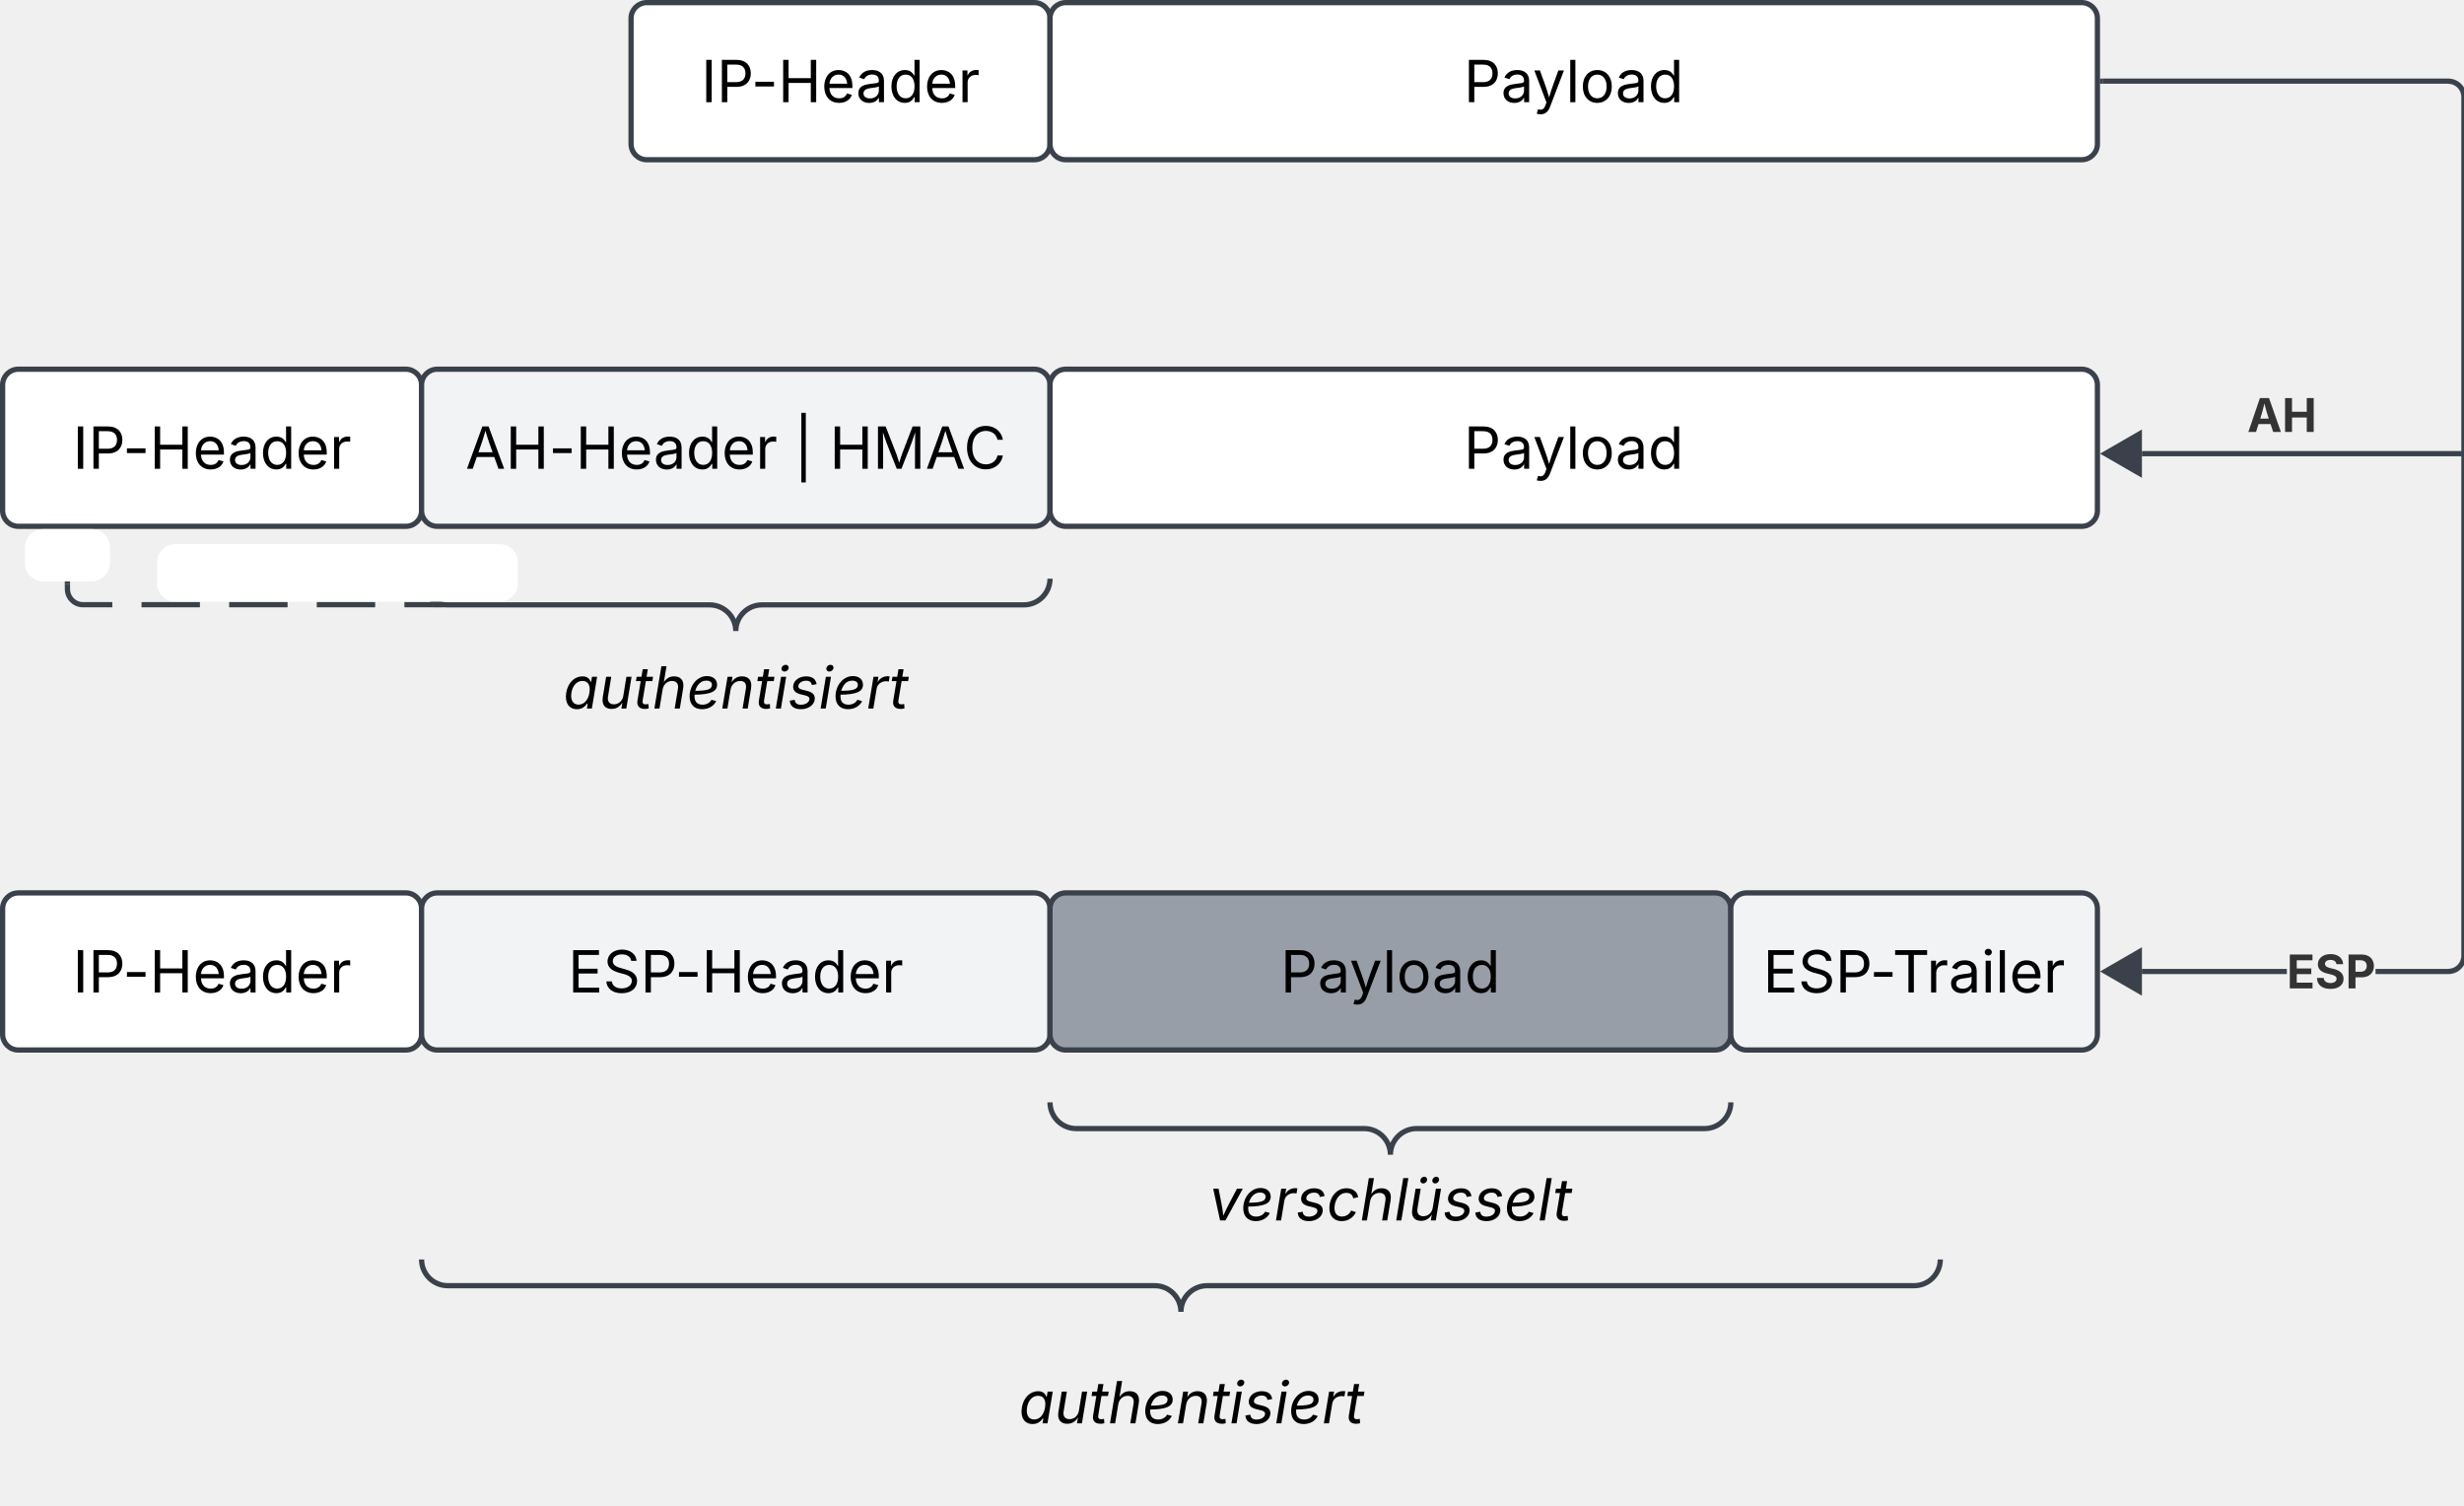
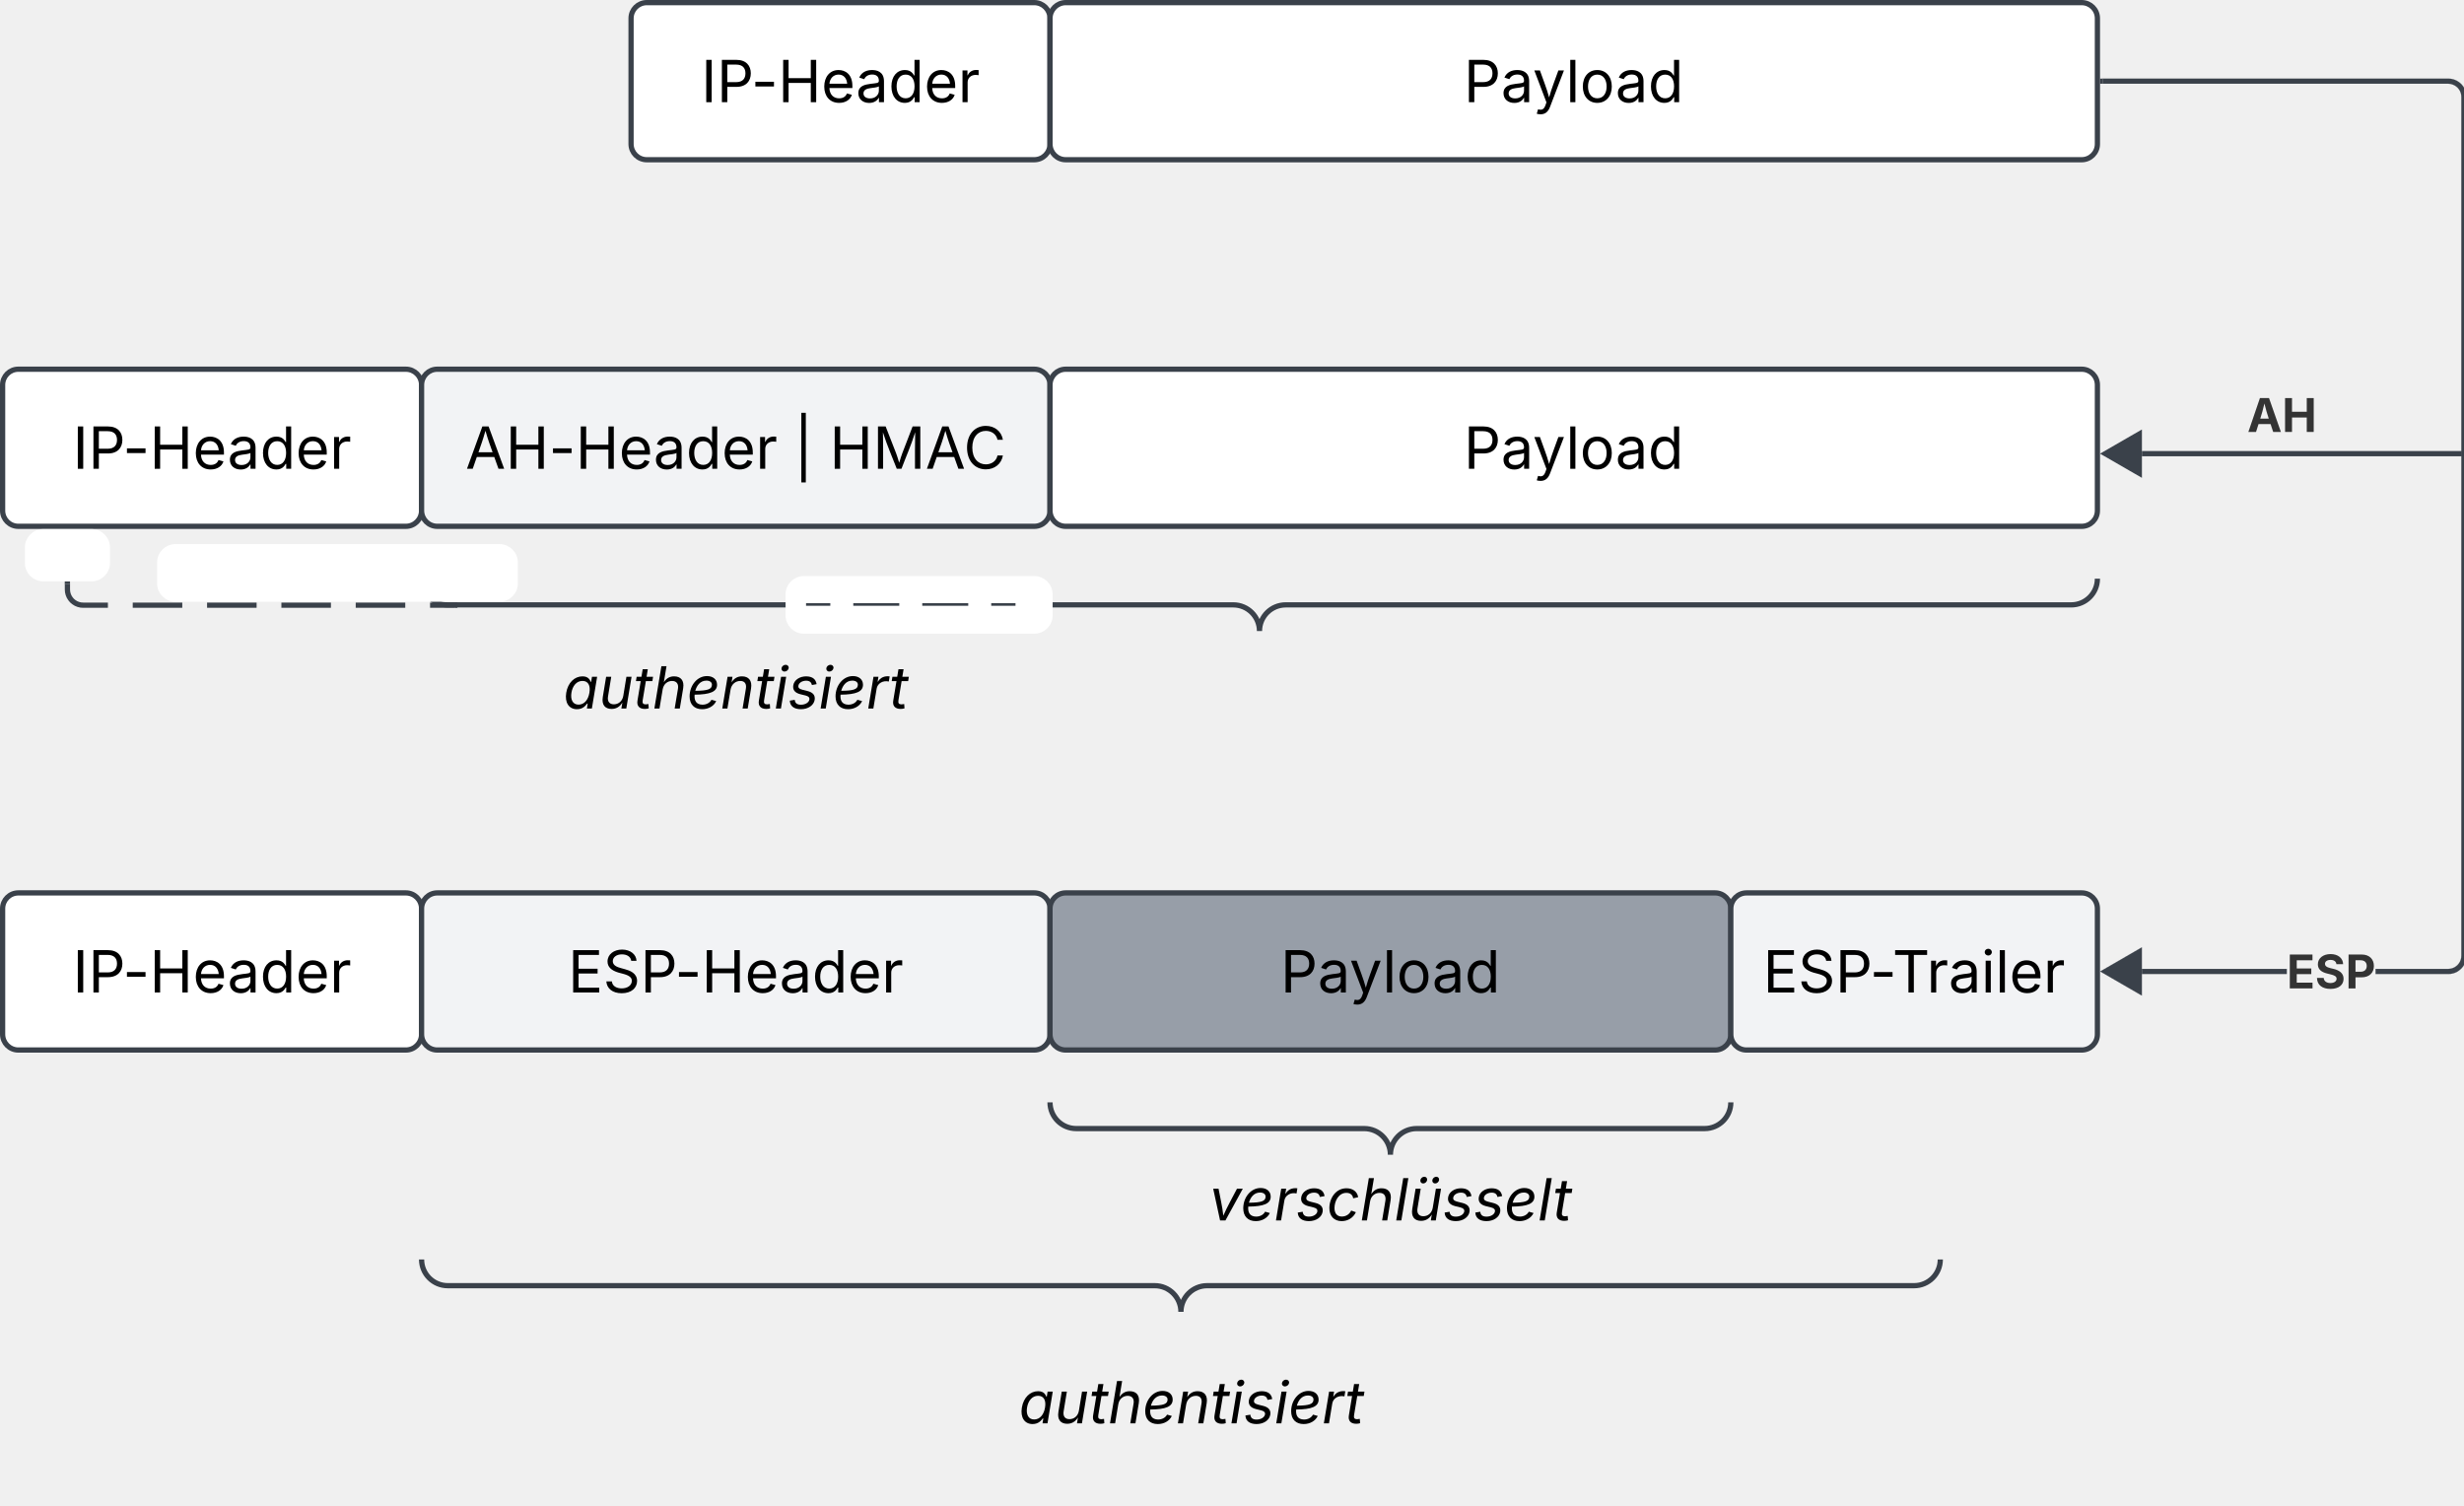
<svg xmlns="http://www.w3.org/2000/svg" xmlns:ns1="lucid" xmlns:xlink="http://www.w3.org/1999/xlink" width="941" height="575">
  <g transform="translate(481 -1199)" ns1:page-tab-id="0_0">
    <path d="M-480 1346a6 6 0 0 1 6-6h148a6 6 0 0 1 6 6v48a6 6 0 0 1-6 6h-148a6 6 0 0 1-6-6z" stroke="#3a414a" stroke-width="2" fill="#fff" />
    <use xlink:href="#a" transform="matrix(1,0,0,1,-468,1352) translate(14.76649 26.02778)" />
    <path d="M-480 1546a6 6 0 0 1 6-6h148a6 6 0 0 1 6 6v48a6 6 0 0 1-6 6h-148a6 6 0 0 1-6-6z" stroke="#3a414a" stroke-width="2" fill="#fff" />
-     <use xlink:href="#a" transform="matrix(1,0,0,1,-468,1552) translate(14.76649 26.02778)" />
+     <use xlink:href="#b" transform="matrix(1,0,0,1,-468,1552) translate(14.76649 26.02778)" />
    <path d="M-320 1346a6 6 0 0 1 6-6h228a6 6 0 0 1 6 6v48a6 6 0 0 1-6 6h-228a6 6 0 0 1-6-6z" stroke="#3a414a" stroke-width="2" fill="#f2f3f5" />
-     <use xlink:href="#b" transform="matrix(1,0,0,1,-308,1352) translate(4.777344 26.02778)" />
-     <use xlink:href="#c" transform="matrix(1,0,0,1,-308,1352) translate(130.1897 26.02778)" />
-     <use xlink:href="#d" transform="matrix(1,0,0,1,-308,1352) translate(143.829 26.02778)" />
+     <use xlink:href="#c" transform="matrix(1,0,0,1,-308,1352) translate(4.777344 26.02778)" />
+     <use xlink:href="#d" transform="matrix(1,0,0,1,-308,1352) translate(130.1897 26.02778)" />
+     <use xlink:href="#e" transform="matrix(1,0,0,1,-308,1352) translate(143.829 26.02778)" />
    <path d="M-320 1546a6 6 0 0 1 6-6h228a6 6 0 0 1 6 6v48a6 6 0 0 1-6 6h-228a6 6 0 0 1-6-6z" stroke="#3a414a" stroke-width="2" fill="#f2f3f5" />
-     <use xlink:href="#e" transform="matrix(1,0,0,1,-308,1552) translate(43.94293 26.02778)" />
+     <use xlink:href="#f" transform="matrix(1,0,0,1,-308,1552) translate(43.94293 26.02778)" />
    <path d="M-80 1346a6 6 0 0 1 6-6h388a6 6 0 0 1 6 6v48a6 6 0 0 1-6 6H-74a6 6 0 0 1-6-6z" stroke="#3a414a" stroke-width="2" fill="#fff" />
-     <use xlink:href="#f" transform="matrix(1,0,0,1,-68,1352) translate(146.0241 26.02778)" />
+     <use xlink:href="#g" transform="matrix(1,0,0,1,-68,1352) translate(146.0241 26.02778)" />
    <path d="M-80 1546a6 6 0 0 1 6-6h248a6 6 0 0 1 6 6v48a6 6 0 0 1-6 6H-74a6 6 0 0 1-6-6z" stroke="#3a414a" stroke-width="2" fill="#979ea8" />
-     <use xlink:href="#f" transform="matrix(1,0,0,1,-68,1552) translate(76.02409 26.02778)" />
+     <use xlink:href="#g" transform="matrix(1,0,0,1,-68,1552) translate(76.02409 26.02778)" />
    <path d="M180 1546a6 6 0 0 1 6-6h128a6 6 0 0 1 6 6v48a6 6 0 0 1-6 6H186a6 6 0 0 1-6-6z" stroke="#3a414a" stroke-width="2" fill="#f2f3f5" />
-     <use xlink:href="#g" transform="matrix(1,0,0,1,192,1552) translate(0.3014323 26.02778)" />
+     <use xlink:href="#h" transform="matrix(1,0,0,1,192,1552) translate(0.3014323 26.02778)" />
    <path d="M-240 1206a6 6 0 0 1 6-6h148a6 6 0 0 1 6 6v48a6 6 0 0 1-6 6h-148a6 6 0 0 1-6-6z" stroke="#3a414a" stroke-width="2" fill="#fff" />
    <use xlink:href="#a" transform="matrix(1,0,0,1,-228,1212) translate(14.76649 26.02778)" />
    <path d="M-80 1206a6 6 0 0 1 6-6h388a6 6 0 0 1 6 6v48a6 6 0 0 1-6 6H-74a6 6 0 0 1-6-6z" stroke="#3a414a" stroke-width="2" fill="#fff" />
-     <use xlink:href="#f" transform="matrix(1,0,0,1,-68,1212) translate(146.0241 26.02778)" />
+     <use xlink:href="#g" transform="matrix(1,0,0,1,-68,1212) translate(146.0241 26.02778)" />
    <path d="M392.3 1570.97H337v-1.94h55.3zm62.8-341.86l1.06.26 1 .42.94.58.83.7.7.84.6.93.4 1 .26 1.08.08 1.06v328.08l-.1 1.05-.24 1.06-.42 1-.58.94-.7.83-.84.7-.93.6-1 .4-1.08.26-1.06.07h-27.78v-1.94h27.7l.83-.07.75-.18.73-.3.67-.42.6-.5.5-.6.43-.68.3-.73.18-.76.06-.84v-327.92l-.06-.83-.18-.75-.3-.73-.42-.67-.5-.6-.6-.5-.68-.42-.73-.3-.76-.2-.84-.06H322v-1.94h132.04z" stroke="#3a414a" stroke-width=".05" fill="#3a414a" />
    <path d="M322.03 1230.97H321v-1.94h1.03z" fill="#3a414a" />
    <path stroke="#3a414a" stroke-width=".05" fill="#3a414a" />
    <path d="M336 1577.5l-13-7.5 13-7.5z" fill="#3a414a" />
    <path d="M336.96 1579.2l-15.9-9.2 15.9-9.2zm-12-9.2l10.06 5.8v-11.6z" stroke="#3a414a" stroke-width=".05" fill="#3a414a" />
-     <use xlink:href="#h" transform="matrix(1,0,0,1,392.3066,1559.245) translate(0 17.22222)" />
+     <use xlink:href="#i" transform="matrix(1,0,0,1,392.3066,1559.245) translate(0 17.22222)" />
    <path d="M337 1372.25h122" stroke="#3a414a" stroke-width="2" fill="none" />
    <path d="M323 1372.25l13-7.5v15z" stroke="#3a414a" stroke-width="2" fill="#3a414a" />
    <path d="M458.97 1372.25H460" stroke="#3a414a" stroke-width="2" fill="none" />
-     <use xlink:href="#i" transform="matrix(1,0,0,1,377.2231,1346.735) translate(0 17.22222)" />
+     <use xlink:href="#j" transform="matrix(1,0,0,1,377.2231,1346.735) translate(0 17.22222)" />
    <g fill="none">
-       <path d="M-86 1420a6 6 0 0 1 6 6v82a6 6 0 0 1-6 6h-228a6 6 0 0 1-6-6v-82a6 6 0 0 1 6-6z" />
-       <path d="M-320 1420c0 5.52 4.48 10 10 10h100c5.52 0 10 4.48 10 10 0-5.52 4.48-10 10-10h100c5.52 0 10-4.48 10-10" stroke="#3a414a" stroke-width="2" />
+       <path d="M314 1420a6 6 0 0 1 6 6v82a6 6 0 0 1-6 6h-628a6 6 0 0 1-6-6v-82a6 6 0 0 1 6-6z" />
+       <path d="M-320 1420c0 5.52 4.48 10 10 10h300c5.52 0 10 4.48 10 10 0-5.52 4.48-10 10-10h300c5.52 0 10-4.48 10-10" stroke="#3a414a" stroke-width="2" />
    </g>
    <g fill="none">
      <path d="M254 1680a6 6 0 0 1 6 6v82a6 6 0 0 1-6 6h-568a6 6 0 0 1-6-6v-82a6 6 0 0 1 6-6z" />
      <path d="M-320 1680c0 5.52 4.48 10 10 10h270c5.52 0 10 4.48 10 10 0-5.52 4.48-10 10-10h270c5.52 0 10-4.48 10-10" stroke="#3a414a" stroke-width="2" />
    </g>
    <g fill="none">
      <path d="M174 1620a6 6 0 0 1 6 6v82a6 6 0 0 1-6 6H-74a6 6 0 0 1-6-6v-82a6 6 0 0 1 6-6z" />
      <path d="M-80 1620c0 5.52 4.48 10 10 10H40c5.52 0 10 4.48 10 10 0-5.52 4.48-10 10-10h110c5.52 0 10-4.48 10-10" stroke="#3a414a" stroke-width="2" />
    </g>
    <path d="M-293 1446a6 6 0 0 1 6-6h174a6 6 0 0 1 6 6v31a6 6 0 0 1-6 6h-174a6 6 0 0 1-6-6z" fill="none" />
-     <use xlink:href="#j" transform="matrix(1,0,0,1,-293,1440) translate(27.12001 29.58377)" />
+     <use xlink:href="#k" transform="matrix(1,0,0,1,-293,1440) translate(27.12001 29.58377)" />
    <path d="M-43 1641.5a6 6 0 0 1 6-6h174a6 6 0 0 1 6 6v31a6 6 0 0 1-6 6H-37a6 6 0 0 1-6-6z" fill="none" />
-     <use xlink:href="#k" transform="matrix(1,0,0,1,-43,1635.5) translate(23.72374 29.58377)" />
+     <use xlink:href="#l" transform="matrix(1,0,0,1,-43,1635.5) translate(23.72374 29.58377)" />
    <path d="M-119 1719a6 6 0 0 1 6-6H61a6 6 0 0 1 6 6v31a6 6 0 0 1-6 6h-174a6 6 0 0 1-6-6z" fill="none" />
-     <use xlink:href="#j" transform="matrix(1,0,0,1,-119,1713) translate(27.12001 29.58377)" />
+     <use xlink:href="#k" transform="matrix(1,0,0,1,-119,1713) translate(27.12001 29.58377)" />
    <path d="M-420 1413.8a6 6 0 0 1 6-6h123.77a6 6 0 0 1 6 6v8a6 6 0 0 1-6 6H-414a6 6 0 0 1-6-6z" stroke="#fff" stroke-width="2" fill="#fff" />
-     <path d="M-455.25 1422v1.96l.07.94.22.92.36.87.5.8.6.7.72.62.8.5.88.35.9.22.95.06h11.15m11.15 0h22.3m11.16 0h22.32m11.15 0h22.3m11.16 0h11.15" stroke="#3a414a" stroke-width="2" fill="none" />
+     <path d="M-455.25 1422v2.12l.07.94.22.92.36.87.5.8.6.72.72.6.8.5.88.36.9.22.95.07h9.46m9.48 0h18.92m9.47 0H-383m9.46 0h18.92m9.47 0h18.92m9.47 0h9.46" stroke="#3a414a" stroke-width="2" fill="none" />
    <path d="M-454.28 1422.03h-1.95V1421h1.95z" stroke="#3a414a" stroke-width=".05" fill="#3a414a" />
-     <path d="M-315.45 1429.96h4.03" stroke="#3a414a" stroke-width="2" fill="none" />
-     <path d="M-470.5 1408.07a6 6 0 0 1 6-6h18.5a6 6 0 0 1 6 6v5.93a6 6 0 0 1-6 6h-18.5a6 6 0 0 1-6-6z" stroke="#fff" stroke-width="2" fill="#fff" />
+     <path d="M-307.32 1430.12h1.02" stroke="#3a414a" stroke-width="2" fill="none" />
+     <path d="M-470.5 1408.07a6 6 0 0 1 6-6h18.5a6 6 0 0 1 6 6v5.93a6 6 0 0 1-6 6h-18.5a6 6 0 0 1-6-6zM-180 1426a6 6 0 0 1 6-6h88a6 6 0 0 1 6 6v8a6 6 0 0 1-6 6h-88a6 6 0 0 1-6-6z" stroke="#fff" stroke-width="2" fill="#fff" />
+     <path d="M-172.68 1429.85h8.78m8.77 0h17.56m8.78 0h17.56m8.78 0h8.78M-172.67 1429.85h-.5M-93.7 1429.85h.52" stroke="#3a414a" fill="none" />
    <defs>
-       <path d="M370-1490V0H180v-1490h190" id="l" />
-       <path d="M180 0v-1490h510c348 0 508 209 508 474 0 266-160 477-507 477H370V0H180zm190-706h312c236 0 327-133 327-310 0-176-91-307-329-307H370v617" id="m" />
-       <path d="M798-719v166H144v-166h654" id="n" />
-       <path d="M180 0v-1490h190v644h782v-644h190V0h-190v-678H370V0H180" id="o" />
-       <path d="M628 24c-324 0-524-230-524-574 0-343 198-582 503-582 237 0 487 146 487 559v75H286c9 234 145 362 343 362 132 0 231-58 273-172l174 48C1024-91 857 24 628 24zM287-650h624c-17-190-120-322-304-322-192 0-309 151-320 322" id="p" />
-       <path d="M471 26C259 26 90-98 90-318c0-256 228-303 435-329 202-27 287-16 287-108 0-139-79-219-234-219-161 0-248 86-283 164l-173-57c86-203 278-265 451-265 150 0 419 46 419 395V0H815v-152h-12C765-73 660 26 471 26zm31-159c199 0 310-134 310-271v-155c-30 35-226 55-295 64-131 17-246 59-246 186 0 116 97 176 231 176" id="q" />
-       <path d="M577 24c-279 0-473-224-473-580 0-354 195-576 474-576 218 0 287 134 324 193h14v-551h180V0H922v-173h-20C865-111 790 24 577 24zm27-161c203 0 314-172 314-421 0-247-108-413-314-413-212 0-317 181-317 413 0 235 108 421 317 421" id="r" />
-       <path d="M158 0v-1118h174v172h12c41-113 157-188 290-188 26 0 70 2 91 3v181c-11-2-60-10-108-10-161 0-279 109-279 260V0H158" id="s" />
+       <path d="M370-1490V0H180v-1490h190" id="m" />
+       <path d="M180 0v-1490h510c348 0 508 209 508 474 0 266-160 477-507 477H370V0H180zm190-706h312c236 0 327-133 327-310 0-176-91-307-329-307H370v617" id="n" />
+       <path d="M798-719v166H144v-166h654" id="o" />
+       <path d="M180 0v-1490h190v644h782v-644h190V0h-190v-678H370V0H180" id="p" />
+       <path d="M628 24c-324 0-524-230-524-574 0-343 198-582 503-582 237 0 487 146 487 559v75H286c9 234 145 362 343 362 132 0 231-58 273-172l174 48C1024-91 857 24 628 24zM287-650h624c-17-190-120-322-304-322-192 0-309 151-320 322" id="q" />
+       <path d="M471 26C259 26 90-98 90-318c0-256 228-303 435-329 202-27 287-16 287-108 0-139-79-219-234-219-161 0-248 86-283 164l-173-57c86-203 278-265 451-265 150 0 419 46 419 395V0H815v-152h-12C765-73 660 26 471 26zm31-159c199 0 310-134 310-271v-155c-30 35-226 55-295 64-131 17-246 59-246 186 0 116 97 176 231 176" id="r" />
+       <path d="M577 24c-279 0-473-224-473-580 0-354 195-576 474-576 218 0 287 134 324 193h14v-551h180V0H922v-173h-20C865-111 790 24 577 24zm27-161c203 0 314-172 314-421 0-247-108-413-314-413-212 0-317 181-317 413 0 235 108 421 317 421" id="s" />
+       <path d="M158 0v-1118h174v172h12c41-113 157-188 290-188 26 0 70 2 91 3v181c-11-2-60-10-108-10-161 0-279 109-279 260V0H158" id="t" />
      <g id="a">
-         <use transform="matrix(0.01085069,0,0,0.01085069,0,0)" xlink:href="#l" />
-         <use transform="matrix(0.01085069,0,0,0.01085069,5.967882,0)" xlink:href="#m" />
-         <use transform="matrix(0.01085069,0,0,0.01085069,19.15148,0)" xlink:href="#n" />
-         <use transform="matrix(0.01085069,0,0,0.01085069,29.37283,0)" xlink:href="#o" />
-         <use transform="matrix(0.01085069,0,0,0.01085069,45.88759,0)" xlink:href="#p" />
-         <use transform="matrix(0.01085069,0,0,0.01085069,59.06033,0)" xlink:href="#q" />
-         <use transform="matrix(0.01085069,0,0,0.01085069,71.53863,0)" xlink:href="#r" />
-         <use transform="matrix(0.01085069,0,0,0.01085069,85.1454,0)" xlink:href="#p" />
-         <use transform="matrix(0.01085069,0,0,0.01085069,98.10113,0)" xlink:href="#s" />
-       </g>
-       <path d="M52 0l541-1490h220L1361 0h-200l-149-416H398L254 0H52zm404-582h497c-103-290-145-390-251-756-108 377-145 460-246 756" id="t" />
+         <use transform="matrix(0.01085069,0,0,0.01085069,0,0)" xlink:href="#m" />
+         <use transform="matrix(0.01085069,0,0,0.01085069,5.967882,0)" xlink:href="#n" />
+         <use transform="matrix(0.01085069,0,0,0.01085069,19.15148,0)" xlink:href="#o" />
+         <use transform="matrix(0.01085069,0,0,0.01085069,29.37283,0)" xlink:href="#p" />
+         <use transform="matrix(0.01085069,0,0,0.01085069,45.88759,0)" xlink:href="#q" />
+         <use transform="matrix(0.01085069,0,0,0.01085069,59.06033,0)" xlink:href="#r" />
+         <use transform="matrix(0.01085069,0,0,0.01085069,71.53863,0)" xlink:href="#s" />
+         <use transform="matrix(0.01085069,0,0,0.01085069,85.1454,0)" xlink:href="#q" />
+         <use transform="matrix(0.01085069,0,0,0.01085069,98.10113,0)" xlink:href="#t" />
+       </g>
      <g id="b">
-         <use transform="matrix(0.01085069,0,0,0.01085069,0,0)" xlink:href="#t" />
-         <use transform="matrix(0.01085069,0,0,0.01085069,15.33203,0)" xlink:href="#o" />
-         <use transform="matrix(0.01085069,0,0,0.01085069,31.84679,0)" xlink:href="#n" />
-         <use transform="matrix(0.01085069,0,0,0.01085069,42.06814,0)" xlink:href="#o" />
-         <use transform="matrix(0.01085069,0,0,0.01085069,58.5829,0)" xlink:href="#p" />
-         <use transform="matrix(0.01085069,0,0,0.01085069,71.75564,0)" xlink:href="#q" />
-         <use transform="matrix(0.01085069,0,0,0.01085069,84.23394,0)" xlink:href="#r" />
-         <use transform="matrix(0.01085069,0,0,0.01085069,97.84071,0)" xlink:href="#p" />
-         <use transform="matrix(0.01085069,0,0,0.01085069,110.7964,0)" xlink:href="#s" />
-       </g>
-       <path d="M419-1970V480H262v-2450h157" id="u" />
-       <use transform="matrix(0.01085069,0,0,0.01085069,0,0)" xlink:href="#u" id="c" />
-       <path d="M180 0v-1490h270l367 940c28 72 75 218 110 339 35-117 81-264 110-339l362-940h271V0h-187c2-448-5-837 7-1287-157 497-311 829-483 1287H842C666-458 514-784 354-1284c12 438 5 843 7 1284H180" id="v" />
-       <path d="M783 20c-382 0-661-292-661-764 0-473 279-766 661-766 302 0 548 182 601 489h-190c-42-204-217-313-411-313-268 0-476 208-476 590 0 381 209 588 476 588 195 0 369-110 411-313h190c-52 303-296 489-601 489" id="w" />
-       <g id="d">
-         <use transform="matrix(0.01085069,0,0,0.01085069,0,0)" xlink:href="#o" />
-         <use transform="matrix(0.01085069,0,0,0.01085069,16.51476,0)" xlink:href="#v" />
-         <use transform="matrix(0.01085069,0,0,0.01085069,36.58854,0)" xlink:href="#t" />
-         <use transform="matrix(0.01085069,0,0,0.01085069,51.16102,0)" xlink:href="#w" />
-       </g>
-       <path d="M180 0v-1490h908v168H370v486h669v168H370v500h727V0H180" id="x" />
-       <path d="M657 26c-323 0-524-166-541-416h195c15 169 171 246 346 246 202 0 356-106 356-265 5-203-294-238-475-293-239-73-380-191-380-389 0-252 224-419 512-419 294 0 499 171 508 396H992c-17-145-151-228-328-228-193 0-321 102-321 242 0 156 175 211 284 241l149 41c160 44 422 134 422 412 0 244-197 432-541 432" id="y" />
+         <use transform="matrix(0.01085069,0,0,0.01085069,0,0)" xlink:href="#m" />
+         <use transform="matrix(0.01085069,0,0,0.01085069,5.967882,0)" xlink:href="#n" />
+         <use transform="matrix(0.01085069,0,0,0.01085069,19.15148,0)" xlink:href="#o" />
+         <use transform="matrix(0.01085069,0,0,0.01085069,29.37283,0)" xlink:href="#p" />
+         <use transform="matrix(0.01085069,0,0,0.01085069,45.88759,0)" xlink:href="#q" />
+         <use transform="matrix(0.01085069,0,0,0.01085069,59.06033,0)" xlink:href="#r" />
+         <use transform="matrix(0.01085069,0,0,0.01085069,71.53863,0)" xlink:href="#s" />
+         <use transform="matrix(0.01085069,0,0,0.01085069,85.1454,0)" xlink:href="#q" />
+         <use transform="matrix(0.01085069,0,0,0.01085069,98.10113,0)" xlink:href="#t" />
+       </g>
+       <path d="M52 0l541-1490h220L1361 0h-200l-149-416H398L254 0H52zm404-582h497c-103-290-145-390-251-756-108 377-145 460-246 756" id="u" />
+       <g id="c">
+         <use transform="matrix(0.01085069,0,0,0.01085069,0,0)" xlink:href="#u" />
+         <use transform="matrix(0.01085069,0,0,0.01085069,15.33203,0)" xlink:href="#p" />
+         <use transform="matrix(0.01085069,0,0,0.01085069,31.84679,0)" xlink:href="#o" />
+         <use transform="matrix(0.01085069,0,0,0.01085069,42.06814,0)" xlink:href="#p" />
+         <use transform="matrix(0.01085069,0,0,0.01085069,58.5829,0)" xlink:href="#q" />
+         <use transform="matrix(0.01085069,0,0,0.01085069,71.75564,0)" xlink:href="#r" />
+         <use transform="matrix(0.01085069,0,0,0.01085069,84.23394,0)" xlink:href="#s" />
+         <use transform="matrix(0.01085069,0,0,0.01085069,97.84071,0)" xlink:href="#q" />
+         <use transform="matrix(0.01085069,0,0,0.01085069,110.7964,0)" xlink:href="#t" />
+       </g>
+       <path d="M419-1970V480H262v-2450h157" id="v" />
+       <use transform="matrix(0.01085069,0,0,0.01085069,0,0)" xlink:href="#v" id="d" />
+       <path d="M180 0v-1490h270l367 940c28 72 75 218 110 339 35-117 81-264 110-339l362-940h271V0h-187c2-448-5-837 7-1287-157 497-311 829-483 1287H842C666-458 514-784 354-1284c12 438 5 843 7 1284H180" id="w" />
+       <path d="M783 20c-382 0-661-292-661-764 0-473 279-766 661-766 302 0 548 182 601 489h-190c-42-204-217-313-411-313-268 0-476 208-476 590 0 381 209 588 476 588 195 0 369-110 411-313h190c-52 303-296 489-601 489" id="x" />
      <g id="e">
-         <use transform="matrix(0.01085069,0,0,0.01085069,0,0)" xlink:href="#x" />
-         <use transform="matrix(0.01085069,0,0,0.01085069,13.3572,0)" xlink:href="#y" />
-         <use transform="matrix(0.01085069,0,0,0.01085069,27.61502,0)" xlink:href="#m" />
-         <use transform="matrix(0.01085069,0,0,0.01085069,40.79861,0)" xlink:href="#n" />
-         <use transform="matrix(0.01085069,0,0,0.01085069,51.01997,0)" xlink:href="#o" />
-         <use transform="matrix(0.01085069,0,0,0.01085069,67.53472,0)" xlink:href="#p" />
-         <use transform="matrix(0.01085069,0,0,0.01085069,80.70747,0)" xlink:href="#q" />
-         <use transform="matrix(0.01085069,0,0,0.01085069,93.18576,0)" xlink:href="#r" />
-         <use transform="matrix(0.01085069,0,0,0.01085069,106.7925,0)" xlink:href="#p" />
-         <use transform="matrix(0.01085069,0,0,0.01085069,119.7483,0)" xlink:href="#s" />
-       </g>
-       <path d="M140 405l46-156c120 36 205 19 263-150l32-93L54-1118h197c107 313 237 620 324 950 87-331 219-637 326-950h196L606 167c-68 178-176 259-334 259-64 0-113-12-132-21" id="z" />
-       <path d="M338-1490V0H158v-1490h180" id="A" />
-       <path d="M613 24c-304 0-509-231-509-576 0-350 205-580 509-580 305 0 511 230 511 580 0 345-206 576-511 576zm0-161c226 0 329-195 329-415 0-222-103-419-329-419-223 0-326 196-326 419 0 220 103 415 326 415" id="B" />
+         <use transform="matrix(0.01085069,0,0,0.01085069,0,0)" xlink:href="#p" />
+         <use transform="matrix(0.01085069,0,0,0.01085069,16.51476,0)" xlink:href="#w" />
+         <use transform="matrix(0.01085069,0,0,0.01085069,36.58854,0)" xlink:href="#u" />
+         <use transform="matrix(0.01085069,0,0,0.01085069,51.16102,0)" xlink:href="#x" />
+       </g>
+       <path d="M180 0v-1490h908v168H370v486h669v168H370v500h727V0H180" id="y" />
+       <path d="M657 26c-323 0-524-166-541-416h195c15 169 171 246 346 246 202 0 356-106 356-265 5-203-294-238-475-293-239-73-380-191-380-389 0-252 224-419 512-419 294 0 499 171 508 396H992c-17-145-151-228-328-228-193 0-321 102-321 242 0 156 175 211 284 241l149 41c160 44 422 134 422 412 0 244-197 432-541 432" id="z" />
      <g id="f">
-         <use transform="matrix(0.01085069,0,0,0.01085069,0,0)" xlink:href="#m" />
-         <use transform="matrix(0.01085069,0,0,0.01085069,14.19271,0)" xlink:href="#q" />
-         <use transform="matrix(0.01085069,0,0,0.01085069,26.34549,0)" xlink:href="#z" />
-         <use transform="matrix(0.01085069,0,0,0.01085069,38.94314,0)" xlink:href="#A" />
-         <use transform="matrix(0.01085069,0,0,0.01085069,44.32509,0)" xlink:href="#B" />
-         <use transform="matrix(0.01085069,0,0,0.01085069,57.86675,0)" xlink:href="#q" />
-         <use transform="matrix(0.01085069,0,0,0.01085069,70.34505,0)" xlink:href="#r" />
-       </g>
-       <path d="M98-1322v-168h1126v168H757V0H567v-1322H98" id="C" />
-       <path d="M158 0v-1118h180V0H158zm91-1301c-68 0-125-53-125-119s57-119 125-119c69 0 126 53 126 119s-57 119-126 119" id="D" />
+         <use transform="matrix(0.01085069,0,0,0.01085069,0,0)" xlink:href="#y" />
+         <use transform="matrix(0.01085069,0,0,0.01085069,13.3572,0)" xlink:href="#z" />
+         <use transform="matrix(0.01085069,0,0,0.01085069,27.61502,0)" xlink:href="#n" />
+         <use transform="matrix(0.01085069,0,0,0.01085069,40.79861,0)" xlink:href="#o" />
+         <use transform="matrix(0.01085069,0,0,0.01085069,51.01997,0)" xlink:href="#p" />
+         <use transform="matrix(0.01085069,0,0,0.01085069,67.53472,0)" xlink:href="#q" />
+         <use transform="matrix(0.01085069,0,0,0.01085069,80.70747,0)" xlink:href="#r" />
+         <use transform="matrix(0.01085069,0,0,0.01085069,93.18576,0)" xlink:href="#s" />
+         <use transform="matrix(0.01085069,0,0,0.01085069,106.7925,0)" xlink:href="#q" />
+         <use transform="matrix(0.01085069,0,0,0.01085069,119.7483,0)" xlink:href="#t" />
+       </g>
+       <path d="M140 405l46-156c120 36 205 19 263-150l32-93L54-1118h197c107 313 237 620 324 950 87-331 219-637 326-950h196L606 167c-68 178-176 259-334 259-64 0-113-12-132-21" id="A" />
+       <path d="M338-1490V0H158v-1490h180" id="B" />
+       <path d="M613 24c-304 0-509-231-509-576 0-350 205-580 509-580 305 0 511 230 511 580 0 345-206 576-511 576zm0-161c226 0 329-195 329-415 0-222-103-419-329-419-223 0-326 196-326 419 0 220 103 415 326 415" id="C" />
      <g id="g">
-         <use transform="matrix(0.01085069,0,0,0.01085069,0,0)" xlink:href="#x" />
-         <use transform="matrix(0.01085069,0,0,0.01085069,13.3572,0)" xlink:href="#y" />
-         <use transform="matrix(0.01085069,0,0,0.01085069,27.61502,0)" xlink:href="#m" />
-         <use transform="matrix(0.01085069,0,0,0.01085069,40.79861,0)" xlink:href="#n" />
-         <use transform="matrix(0.01085069,0,0,0.01085069,49.38151,0)" xlink:href="#C" />
-         <use transform="matrix(0.01085069,0,0,0.01085069,62.46745,0)" xlink:href="#s" />
-         <use transform="matrix(0.01085069,0,0,0.01085069,70.83333,0)" xlink:href="#q" />
-         <use transform="matrix(0.01085069,0,0,0.01085069,83.31163,0)" xlink:href="#D" />
-         <use transform="matrix(0.01085069,0,0,0.01085069,88.69358,0)" xlink:href="#A" />
-         <use transform="matrix(0.01085069,0,0,0.01085069,94.07552,0)" xlink:href="#p" />
-         <use transform="matrix(0.01085069,0,0,0.01085069,107.0312,0)" xlink:href="#s" />
-       </g>
-       <path fill="#333" d="M135 0v-1490h997v253H440v360h640v249H440v375h694V0H135" id="E" />
-       <path fill="#333" d="M681 22C323 22 94-145 85-462h297c10 151 131 226 296 226 163 0 271-77 271-190 0-102-95-149-257-189l-164-41c-252-61-403-188-403-405 0-269 236-449 560-449 330 0 546 183 551 445H941c-11-119-106-188-259-188-156 0-244 72-244 172-3 156 226 185 373 221 250 61 445 186 445 436 0 271-213 446-575 446" id="F" />
-       <path fill="#333" d="M135 0v-1490h581c339 0 533 210 533 503 0 295-197 500-540 500H440V0H135zm305-733h220c186 0 274-104 274-254s-88-251-275-251H440v505" id="G" />
+         <use transform="matrix(0.01085069,0,0,0.01085069,0,0)" xlink:href="#n" />
+         <use transform="matrix(0.01085069,0,0,0.01085069,14.19271,0)" xlink:href="#r" />
+         <use transform="matrix(0.01085069,0,0,0.01085069,26.34549,0)" xlink:href="#A" />
+         <use transform="matrix(0.01085069,0,0,0.01085069,38.94314,0)" xlink:href="#B" />
+         <use transform="matrix(0.01085069,0,0,0.01085069,44.32509,0)" xlink:href="#C" />
+         <use transform="matrix(0.01085069,0,0,0.01085069,57.86675,0)" xlink:href="#r" />
+         <use transform="matrix(0.01085069,0,0,0.01085069,70.34505,0)" xlink:href="#s" />
+       </g>
+       <path d="M98-1322v-168h1126v168H757V0H567v-1322H98" id="D" />
+       <path d="M158 0v-1118h180V0H158zm91-1301c-68 0-125-53-125-119s57-119 125-119c69 0 126 53 126 119s-57 119-126 119" id="E" />
      <g id="h">
-         <use transform="matrix(0.008680556,0,0,0.008680556,0,0)" xlink:href="#E" />
-         <use transform="matrix(0.008680556,0,0,0.008680556,10.79861,0)" xlink:href="#F" />
-         <use transform="matrix(0.008680556,0,0,0.008680556,22.43924,0)" xlink:href="#G" />
-       </g>
-       <path fill="#333" d="M49 0l509-1490h400L1480 0h-339l-115-346H497L386 0H49zm524-585h374c-75-213-124-402-192-666-66 268-110 453-182 666" id="H" />
-       <path fill="#333" d="M135 0v-1490h305v602h649v-602h306V0h-306v-635H440V0H135" id="I" />
+         <use transform="matrix(0.01085069,0,0,0.01085069,0,0)" xlink:href="#y" />
+         <use transform="matrix(0.01085069,0,0,0.01085069,13.3572,0)" xlink:href="#z" />
+         <use transform="matrix(0.01085069,0,0,0.01085069,27.61502,0)" xlink:href="#n" />
+         <use transform="matrix(0.01085069,0,0,0.01085069,40.79861,0)" xlink:href="#o" />
+         <use transform="matrix(0.01085069,0,0,0.01085069,49.38151,0)" xlink:href="#D" />
+         <use transform="matrix(0.01085069,0,0,0.01085069,62.46745,0)" xlink:href="#t" />
+         <use transform="matrix(0.01085069,0,0,0.01085069,70.83333,0)" xlink:href="#r" />
+         <use transform="matrix(0.01085069,0,0,0.01085069,83.31163,0)" xlink:href="#E" />
+         <use transform="matrix(0.01085069,0,0,0.01085069,88.69358,0)" xlink:href="#B" />
+         <use transform="matrix(0.01085069,0,0,0.01085069,94.07552,0)" xlink:href="#q" />
+         <use transform="matrix(0.01085069,0,0,0.01085069,107.0312,0)" xlink:href="#t" />
+       </g>
+       <path fill="#333" d="M135 0v-1490h997v253H440v360h640v249H440v375h694V0H135" id="F" />
+       <path fill="#333" d="M681 22C323 22 94-145 85-462h297c10 151 131 226 296 226 163 0 271-77 271-190 0-102-95-149-257-189l-164-41c-252-61-403-188-403-405 0-269 236-449 560-449 330 0 546 183 551 445H941c-11-119-106-188-259-188-156 0-244 72-244 172-3 156 226 185 373 221 250 61 445 186 445 436 0 271-213 446-575 446" id="G" />
+       <path fill="#333" d="M135 0v-1490h581c339 0 533 210 533 503 0 295-197 500-540 500H440V0H135zm305-733h220c186 0 274-104 274-254s-88-251-275-251H440v505" id="H" />
      <g id="i">
-         <use transform="matrix(0.008680556,0,0,0.008680556,0,0)" xlink:href="#H" />
-         <use transform="matrix(0.008680556,0,0,0.008680556,13.27257,0)" xlink:href="#I" />
-       </g>
-       <path d="M481 24C202 24 45-202 104-557s293-575 571-575c216 0 263 132 291 193h15l29-179h181L1006 0H831l28-173h-21C788-107 693 24 481 24zm56-161c204 0 342-174 383-422s-41-412-245-412c-215 0-350 183-388 412-39 235 39 422 250 422" id="J" />
-       <path d="M443 14C219 14 87-123 134-408l117-710h180L317-423c-28 171 49 275 206 275s300-105 332-300l110-670h181L961 0H787l35-209C722-47 590 14 443 14" id="K" />
-       <path d="M691-1118l-25 154H437L325-290c-17 103 16 144 108 144 23 0 63-6 94-12L538-6c-36 12-87 20-136 20-196 0-290-109-260-290l114-688H88l25-154h169l44-266h180l-44 266h229" id="L" />
-       <path d="M356-670L245 0H65l247-1490h180l-94 565c97-150 219-207 362-207 226 0 365 139 318 422L960 0H779l116-695c29-174-53-275-208-275-158 0-299 107-331 300" id="M" />
-       <path d="M535 24C259 24 94-144 94-427c0-392 272-715 610-715 216 0 356 119 356 305 0 244-237 344-790 350-18 199 49 349 276 352 142 0 260-66 317-173l167 47C947-85 756 24 535 24zM294-623c447-4 586-57 586-218 0-85-78-141-194-141-220 0-342 177-392 359" id="N" />
-       <path d="M356-664L245 0H65l186-1118h173l-32 197c96-152 219-211 366-211 232 0 366 145 319 428L960 0H779l117-701c29-174-48-269-198-269-165 0-310 115-342 306" id="O" />
-       <path d="M66 0l185-1118h180L246 0H66zm307-1301c-71 0-117-55-106-119s74-119 145-119c65 0 117 50 106 118s-78 120-145 120" id="P" />
-       <path d="M451 24C217 22 71-78 61-277l174-29c11 123 90 172 219 172 161 0 280-83 297-181 11-71-30-117-135-143l-179-44c-195-48-280-153-253-316 31-186 223-314 455-314 233 4 337 107 366 275l-165 30c-18-80-65-152-204-152-138 0-256 75-272 174-13 77 32 118 158 149l162 40c195 48 278 154 252 313C904-113 708 24 451 24" id="Q" />
-       <path d="M66 0l185-1118h174l-28 172h12c78-136 219-209 411-185l-30 181c-211-47-398 67-428 250L246 0H66" id="R" />
+         <use transform="matrix(0.008680556,0,0,0.008680556,0,0)" xlink:href="#F" />
+         <use transform="matrix(0.008680556,0,0,0.008680556,10.79861,0)" xlink:href="#G" />
+         <use transform="matrix(0.008680556,0,0,0.008680556,22.43924,0)" xlink:href="#H" />
+       </g>
+       <path fill="#333" d="M49 0l509-1490h400L1480 0h-339l-115-346H497L386 0H49zm524-585h374c-75-213-124-402-192-666-66 268-110 453-182 666" id="I" />
+       <path fill="#333" d="M135 0v-1490h305v602h649v-602h306V0h-306v-635H440V0H135" id="J" />
      <g id="j">
-         <use transform="matrix(0.01085069,0,0,0.01085069,0,0)" xlink:href="#J" />
-         <use transform="matrix(0.01085069,0,0,0.01085069,13.63932,0)" xlink:href="#K" />
-         <use transform="matrix(0.01085069,0,0,0.01085069,26.79036,0)" xlink:href="#L" />
-         <use transform="matrix(0.01085069,0,0,0.01085069,34.08203,0)" xlink:href="#M" />
-         <use transform="matrix(0.01085069,0,0,0.01085069,47.22222,0)" xlink:href="#N" />
-         <use transform="matrix(0.01085069,0,0,0.01085069,60.01519,0)" xlink:href="#O" />
-         <use transform="matrix(0.01085069,0,0,0.01085069,73.15538,0)" xlink:href="#L" />
-         <use transform="matrix(0.01085069,0,0,0.01085069,80.44705,0)" xlink:href="#P" />
-         <use transform="matrix(0.01085069,0,0,0.01085069,85.83984,0)" xlink:href="#Q" />
-         <use transform="matrix(0.01085069,0,0,0.01085069,97.55859,0)" xlink:href="#P" />
-         <use transform="matrix(0.01085069,0,0,0.01085069,102.9514,0)" xlink:href="#N" />
-         <use transform="matrix(0.01085069,0,0,0.01085069,115.7444,0)" xlink:href="#R" />
-         <use transform="matrix(0.01085069,0,0,0.01085069,124.4683,0)" xlink:href="#L" />
-       </g>
-       <path d="M389 0L147-1118h188c55 314 135 617 168 951 141-329 323-637 482-951h205L578 0H389" id="S" />
-       <path d="M528 24C258 24 94-156 94-433c0-354 228-699 603-699 222 0 381 120 410 314l-176 39c-14-114-95-192-238-192-272 0-419 288-419 536 0 167 76 298 258 298 155 0 277-90 329-211l166 58C935-93 745 24 528 24" id="T" />
-       <path d="M492-1490L245 0H65l247-1490h180" id="U" />
-       <path d="M443 14C219 14 87-123 134-408l117-710h180L317-423c-28 171 49 275 206 275s300-105 332-300l110-670h181L961 0H787l35-209C722-47 590 14 443 14zm75-1315c-66 0-110-54-99-119s73-118 139-118c65 0 109 53 98 118s-73 119-138 119zm421 0c-66 0-110-54-99-119s73-118 139-118c65 0 109 53 98 118s-73 119-138 119" id="V" />
+         <use transform="matrix(0.008680556,0,0,0.008680556,0,0)" xlink:href="#I" />
+         <use transform="matrix(0.008680556,0,0,0.008680556,13.27257,0)" xlink:href="#J" />
+       </g>
+       <path d="M481 24C202 24 45-202 104-557s293-575 571-575c216 0 263 132 291 193h15l29-179h181L1006 0H831l28-173h-21C788-107 693 24 481 24zm56-161c204 0 342-174 383-422s-41-412-245-412c-215 0-350 183-388 412-39 235 39 422 250 422" id="K" />
+       <path d="M443 14C219 14 87-123 134-408l117-710h180L317-423c-28 171 49 275 206 275s300-105 332-300l110-670h181L961 0H787l35-209C722-47 590 14 443 14" id="L" />
+       <path d="M691-1118l-25 154H437L325-290c-17 103 16 144 108 144 23 0 63-6 94-12L538-6c-36 12-87 20-136 20-196 0-290-109-260-290l114-688H88l25-154h169l44-266h180l-44 266h229" id="M" />
+       <path d="M356-670L245 0H65l247-1490h180l-94 565c97-150 219-207 362-207 226 0 365 139 318 422L960 0H779l116-695c29-174-53-275-208-275-158 0-299 107-331 300" id="N" />
+       <path d="M535 24C259 24 94-144 94-427c0-392 272-715 610-715 216 0 356 119 356 305 0 244-237 344-790 350-18 199 49 349 276 352 142 0 260-66 317-173l167 47C947-85 756 24 535 24zM294-623c447-4 586-57 586-218 0-85-78-141-194-141-220 0-342 177-392 359" id="O" />
+       <path d="M356-664L245 0H65l186-1118h173l-32 197c96-152 219-211 366-211 232 0 366 145 319 428L960 0H779l117-701c29-174-48-269-198-269-165 0-310 115-342 306" id="P" />
+       <path d="M66 0l185-1118h180L246 0H66zm307-1301c-71 0-117-55-106-119s74-119 145-119c65 0 117 50 106 118s-78 120-145 120" id="Q" />
+       <path d="M451 24C217 22 71-78 61-277l174-29c11 123 90 172 219 172 161 0 280-83 297-181 11-71-30-117-135-143l-179-44c-195-48-280-153-253-316 31-186 223-314 455-314 233 4 337 107 366 275l-165 30c-18-80-65-152-204-152-138 0-256 75-272 174-13 77 32 118 158 149l162 40c195 48 278 154 252 313C904-113 708 24 451 24" id="R" />
+       <path d="M66 0l185-1118h174l-28 172h12c78-136 219-209 411-185l-30 181c-211-47-398 67-428 250L246 0H66" id="S" />
      <g id="k">
-         <use transform="matrix(0.01085069,0,0,0.01085069,0,0)" xlink:href="#S" />
-         <use transform="matrix(0.01085069,0,0,0.01085069,12.05512,0)" xlink:href="#N" />
-         <use transform="matrix(0.01085069,0,0,0.01085069,24.84809,0)" xlink:href="#R" />
-         <use transform="matrix(0.01085069,0,0,0.01085069,33.22483,0)" xlink:href="#Q" />
-         <use transform="matrix(0.01085069,0,0,0.01085069,44.94358,0)" xlink:href="#T" />
-         <use transform="matrix(0.01085069,0,0,0.01085069,57.64974,0)" xlink:href="#M" />
-         <use transform="matrix(0.01085069,0,0,0.01085069,70.78993,0)" xlink:href="#U" />
-         <use transform="matrix(0.01085069,0,0,0.01085069,76.17187,0)" xlink:href="#V" />
-         <use transform="matrix(0.01085069,0,0,0.01085069,89.32292,0)" xlink:href="#Q" />
-         <use transform="matrix(0.01085069,0,0,0.01085069,101.0417,0)" xlink:href="#Q" />
-         <use transform="matrix(0.01085069,0,0,0.01085069,112.7604,0)" xlink:href="#N" />
-         <use transform="matrix(0.01085069,0,0,0.01085069,125.5534,0)" xlink:href="#U" />
-         <use transform="matrix(0.01085069,0,0,0.01085069,131.2609,0)" xlink:href="#L" />
+         <use transform="matrix(0.01085069,0,0,0.01085069,0,0)" xlink:href="#K" />
+         <use transform="matrix(0.01085069,0,0,0.01085069,13.63932,0)" xlink:href="#L" />
+         <use transform="matrix(0.01085069,0,0,0.01085069,26.79036,0)" xlink:href="#M" />
+         <use transform="matrix(0.01085069,0,0,0.01085069,34.08203,0)" xlink:href="#N" />
+         <use transform="matrix(0.01085069,0,0,0.01085069,47.22222,0)" xlink:href="#O" />
+         <use transform="matrix(0.01085069,0,0,0.01085069,60.01519,0)" xlink:href="#P" />
+         <use transform="matrix(0.01085069,0,0,0.01085069,73.15538,0)" xlink:href="#M" />
+         <use transform="matrix(0.01085069,0,0,0.01085069,80.44705,0)" xlink:href="#Q" />
+         <use transform="matrix(0.01085069,0,0,0.01085069,85.83984,0)" xlink:href="#R" />
+         <use transform="matrix(0.01085069,0,0,0.01085069,97.55859,0)" xlink:href="#Q" />
+         <use transform="matrix(0.01085069,0,0,0.01085069,102.9514,0)" xlink:href="#O" />
+         <use transform="matrix(0.01085069,0,0,0.01085069,115.7444,0)" xlink:href="#S" />
+         <use transform="matrix(0.01085069,0,0,0.01085069,124.4683,0)" xlink:href="#M" />
+       </g>
+       <path d="M389 0L147-1118h188c55 314 135 617 168 951 141-329 323-637 482-951h205L578 0H389" id="T" />
+       <path d="M528 24C258 24 94-156 94-433c0-354 228-699 603-699 222 0 381 120 410 314l-176 39c-14-114-95-192-238-192-272 0-419 288-419 536 0 167 76 298 258 298 155 0 277-90 329-211l166 58C935-93 745 24 528 24" id="U" />
+       <path d="M492-1490L245 0H65l247-1490h180" id="V" />
+       <path d="M443 14C219 14 87-123 134-408l117-710h180L317-423c-28 171 49 275 206 275s300-105 332-300l110-670h181L961 0H787l35-209C722-47 590 14 443 14zm75-1315c-66 0-110-54-99-119s73-118 139-118c65 0 109 53 98 118s-73 119-138 119zm421 0c-66 0-110-54-99-119s73-118 139-118c65 0 109 53 98 118s-73 119-138 119" id="W" />
+       <g id="l">
+         <use transform="matrix(0.01085069,0,0,0.01085069,0,0)" xlink:href="#T" />
+         <use transform="matrix(0.01085069,0,0,0.01085069,12.05512,0)" xlink:href="#O" />
+         <use transform="matrix(0.01085069,0,0,0.01085069,24.84809,0)" xlink:href="#S" />
+         <use transform="matrix(0.01085069,0,0,0.01085069,33.22483,0)" xlink:href="#R" />
+         <use transform="matrix(0.01085069,0,0,0.01085069,44.94358,0)" xlink:href="#U" />
+         <use transform="matrix(0.01085069,0,0,0.01085069,57.64974,0)" xlink:href="#N" />
+         <use transform="matrix(0.01085069,0,0,0.01085069,70.78993,0)" xlink:href="#V" />
+         <use transform="matrix(0.01085069,0,0,0.01085069,76.17187,0)" xlink:href="#W" />
+         <use transform="matrix(0.01085069,0,0,0.01085069,89.32292,0)" xlink:href="#R" />
+         <use transform="matrix(0.01085069,0,0,0.01085069,101.0417,0)" xlink:href="#R" />
+         <use transform="matrix(0.01085069,0,0,0.01085069,112.7604,0)" xlink:href="#O" />
+         <use transform="matrix(0.01085069,0,0,0.01085069,125.5534,0)" xlink:href="#V" />
+         <use transform="matrix(0.01085069,0,0,0.01085069,131.2609,0)" xlink:href="#M" />
      </g>
    </defs>
  </g>
</svg>
